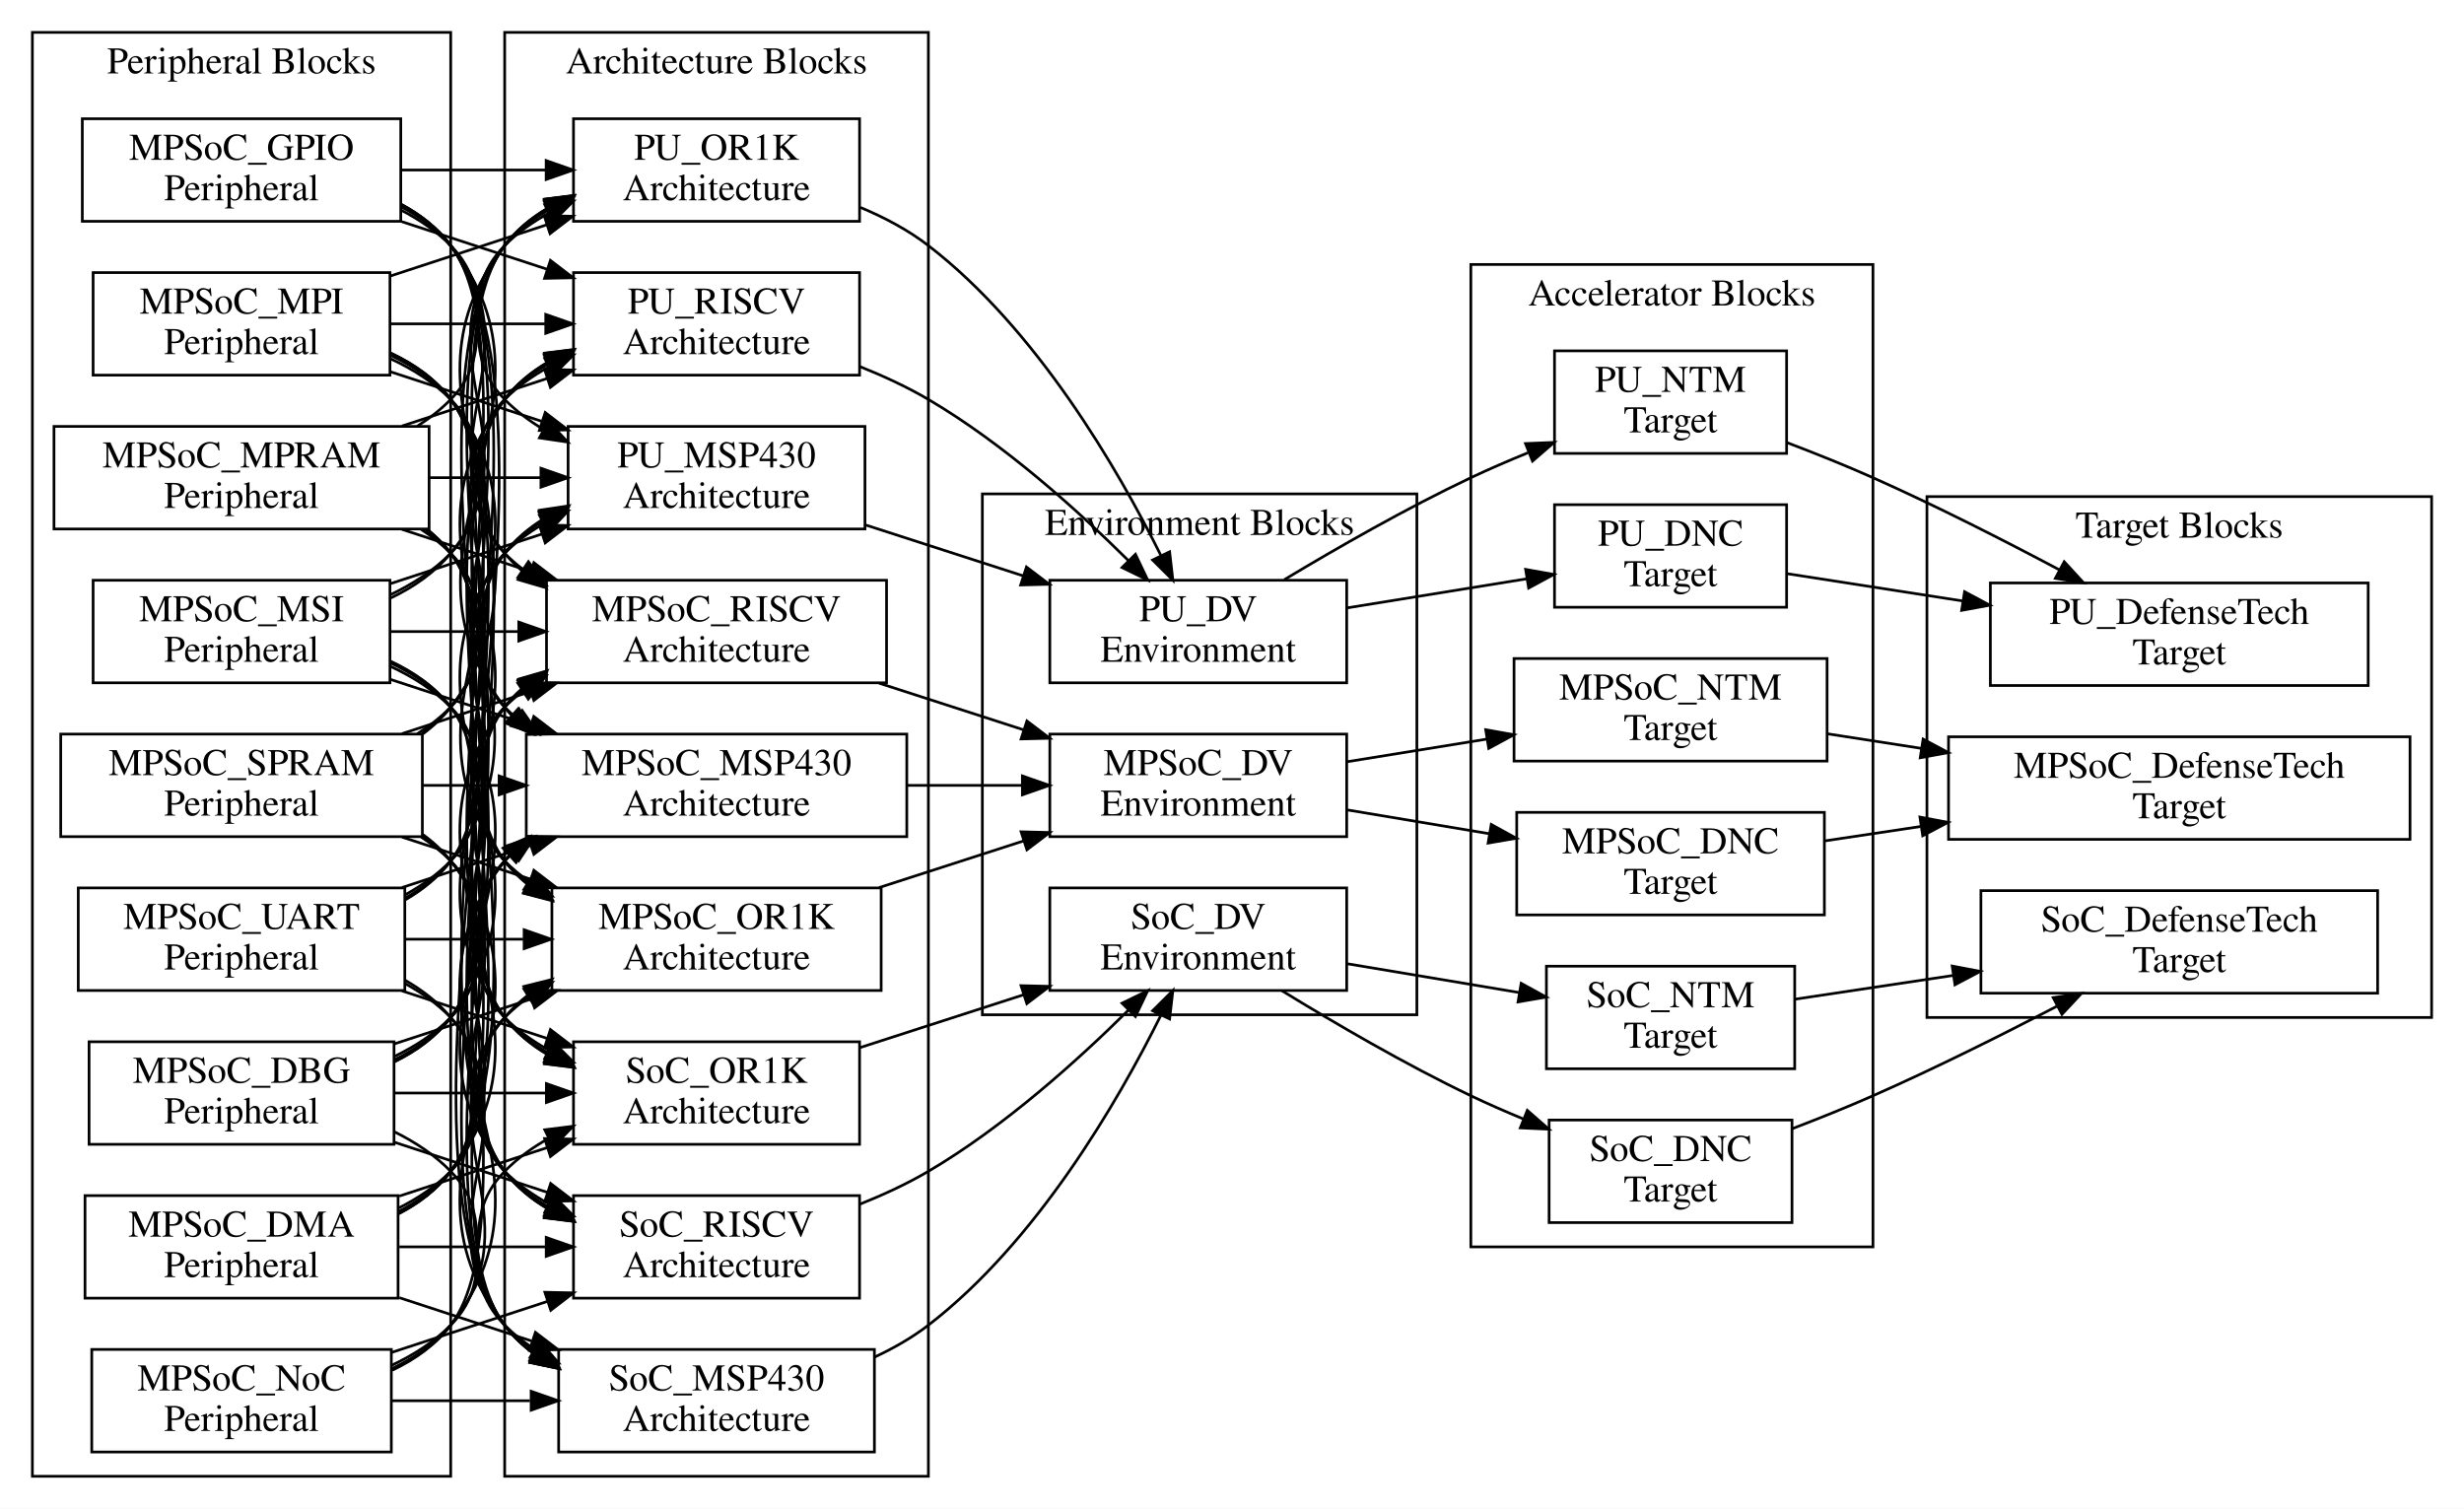
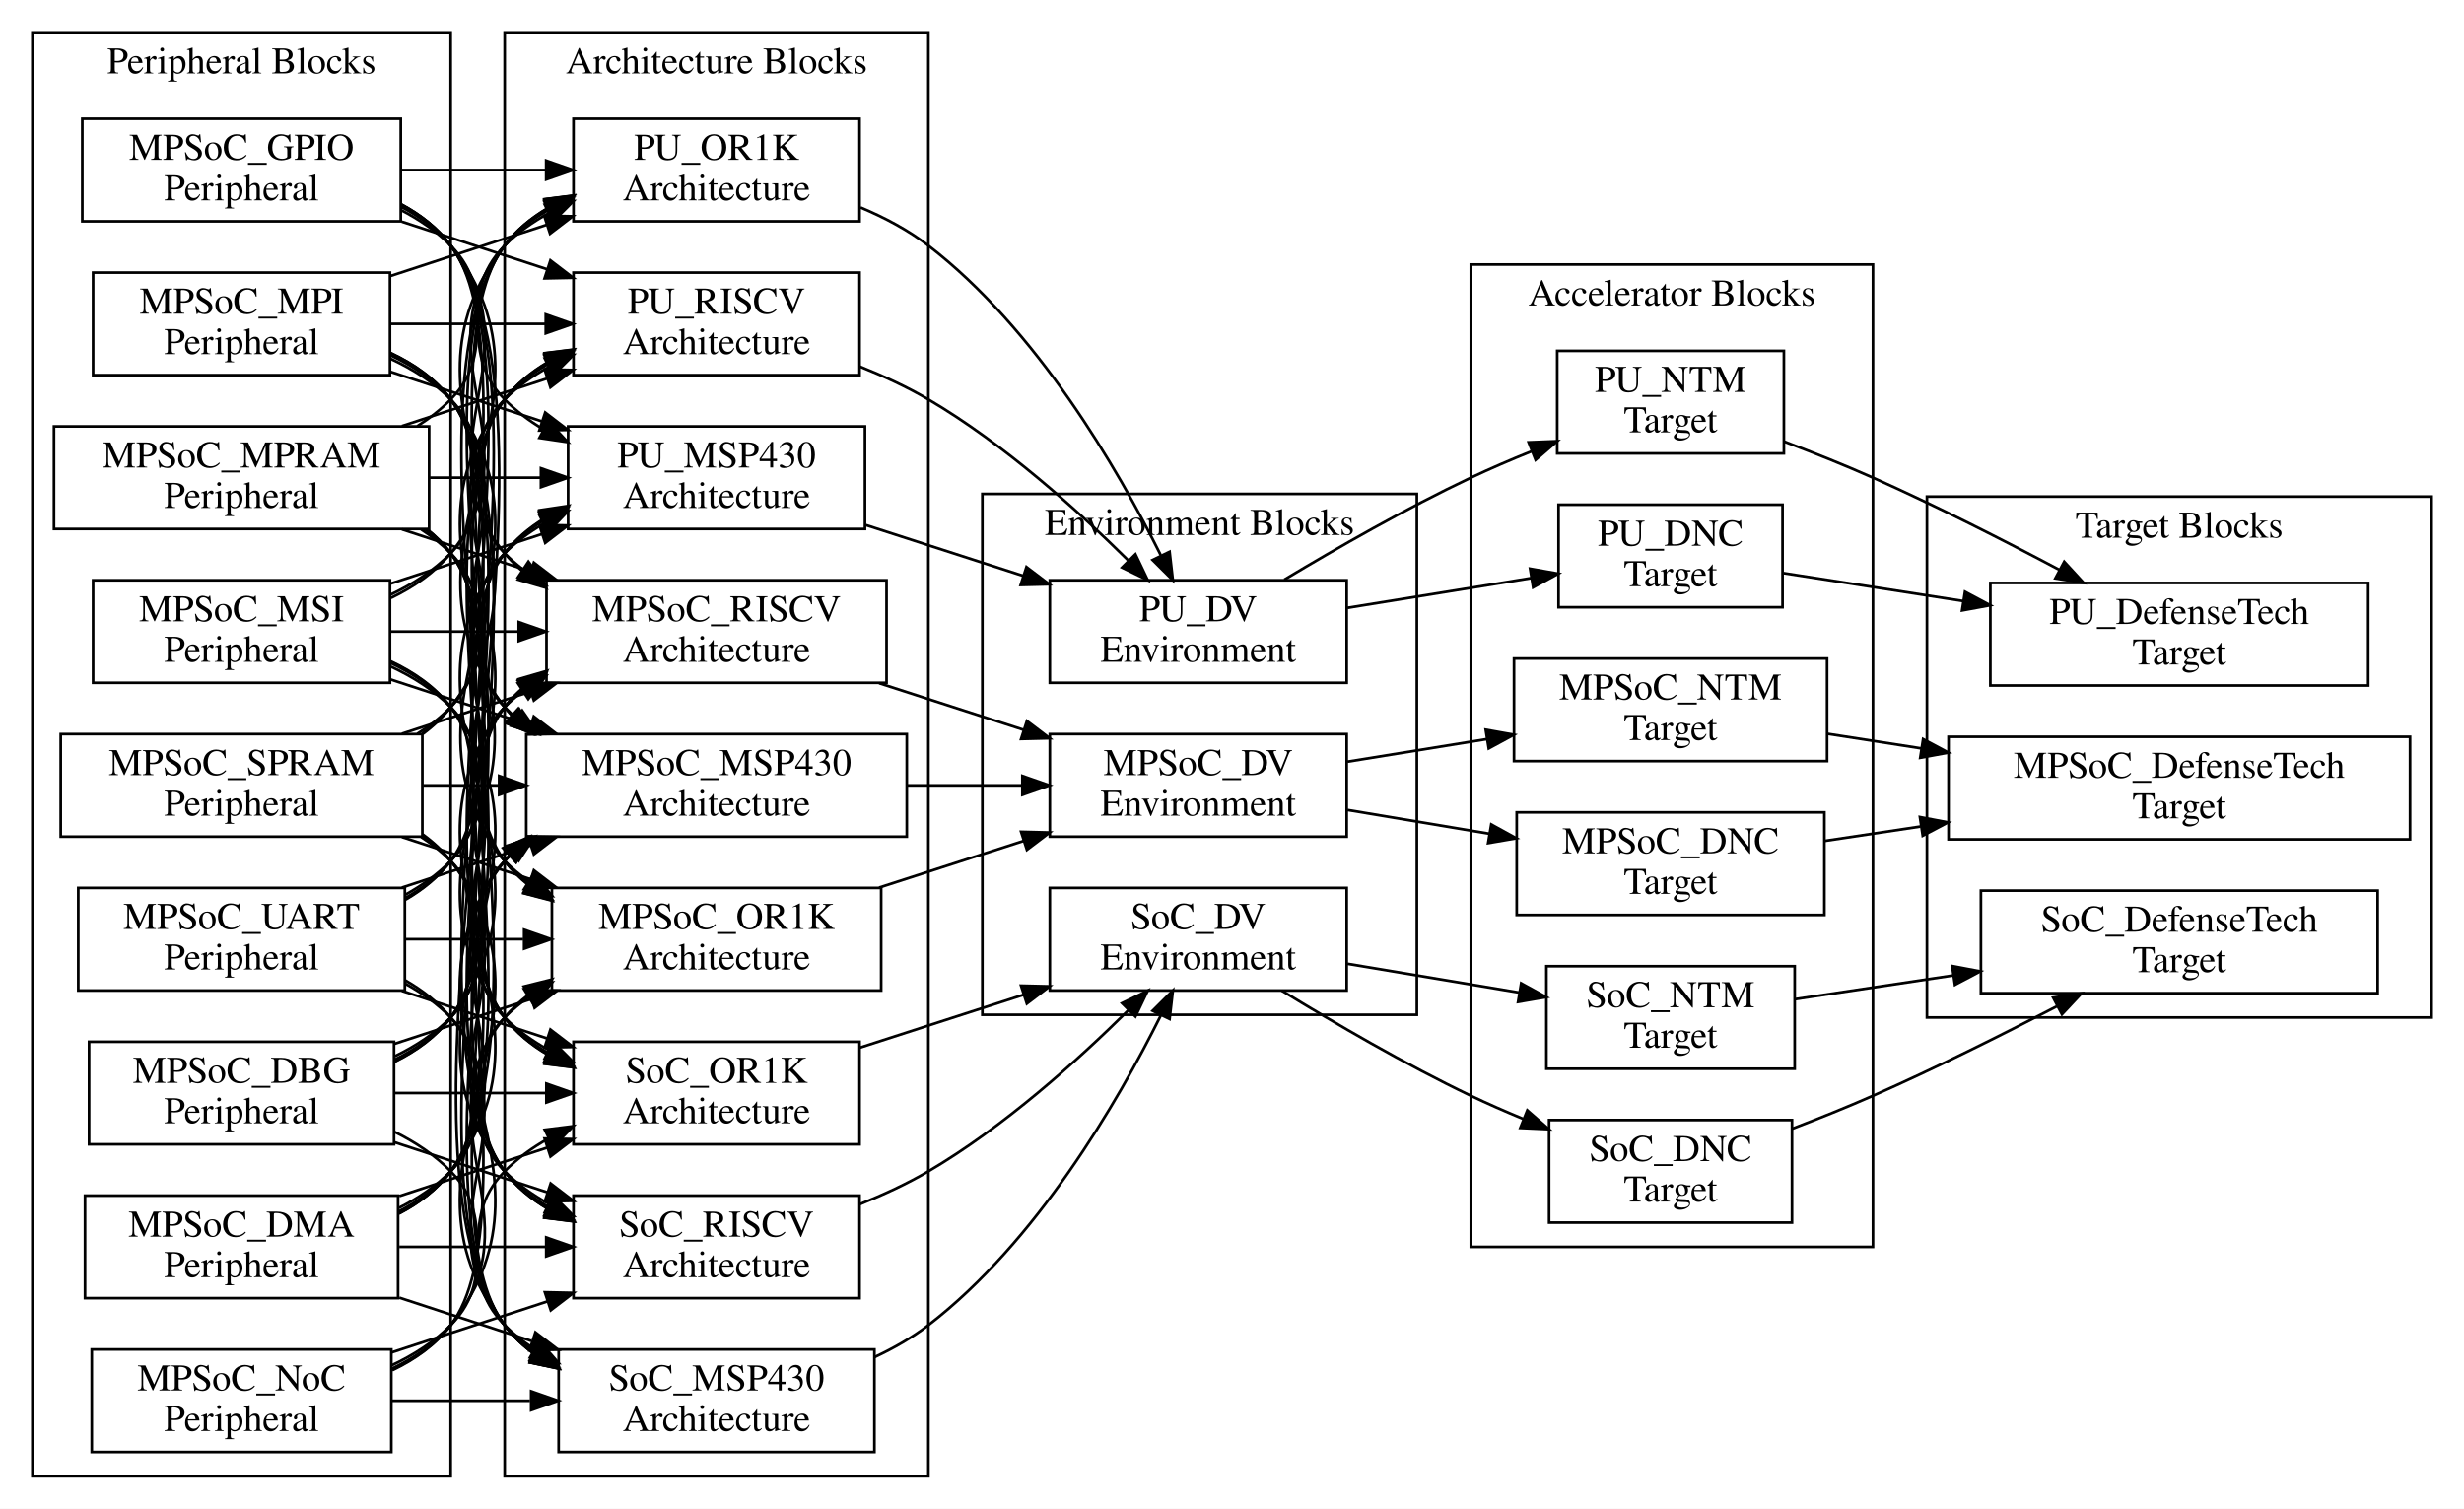
<svg xmlns="http://www.w3.org/2000/svg" width="913pt" height="559pt" viewBox="0.00 0.00 913.00 559.00">
  <g id="graph0" class="graph" transform="scale(1 1) rotate(0) translate(4 555)">
    <polygon fill="white" stroke="transparent" points="-4,4 -4,-555 909,-555 909,4 -4,4" />
    <g id="clust1" class="cluster">
      <polygon fill="none" stroke="black" points="8,-8 8,-543 163,-543 163,-8 8,-8" />
      <text text-anchor="middle" x="85.5" y="-527.8" font-family="Times,serif" font-size="14.00">Peripheral Blocks</text>
    </g>
    <g id="clust2" class="cluster">
      <polygon fill="none" stroke="black" points="183,-8 183,-543 340,-543 340,-8 183,-8" />
      <text text-anchor="middle" x="261.5" y="-527.8" font-family="Times,serif" font-size="14.00">Architecture Blocks</text>
    </g>
    <g id="clust3" class="cluster">
      <polygon fill="none" stroke="black" points="360,-179 360,-372 521,-372 521,-179 360,-179" />
      <text text-anchor="middle" x="440.5" y="-356.8" font-family="Times,serif" font-size="14.00">Environment Blocks</text>
    </g>
    <g id="clust4" class="cluster">
      <polygon fill="none" stroke="black" points="541,-93 541,-457 690,-457 690,-93 541,-93" />
      <text text-anchor="middle" x="615.5" y="-441.8" font-family="Times,serif" font-size="14.00">Accelerator Blocks</text>
    </g>
    <g id="clust5" class="cluster">
      <polygon fill="none" stroke="black" points="710,-178 710,-371 897,-371 897,-178 710,-178" />
      <text text-anchor="middle" x="803.5" y="-355.8" font-family="Times,serif" font-size="14.00">Target Blocks</text>
    </g>
    <g id="node1" class="node">
      <polygon fill="none" stroke="black" points="29,-131 29,-169 142,-169 142,-131 29,-131" />
      <text text-anchor="middle" x="85.5" y="-153.8" font-family="Times,serif" font-size="14.00">MPSoC_DBG </text>
      <text text-anchor="middle" x="85.5" y="-138.8" font-family="Times,serif" font-size="14.00">Peripheral</text>
    </g>
    <g id="node10" class="node">
      <polygon fill="none" stroke="black" points="191,-245 191,-283 332,-283 332,-245 191,-245" />
      <text text-anchor="middle" x="261.5" y="-267.8" font-family="Times,serif" font-size="14.00">MPSoC_MSP430 </text>
      <text text-anchor="middle" x="261.5" y="-252.8" font-family="Times,serif" font-size="14.00">Architecture</text>
    </g>
    <g id="edge1" class="edge">
      <path fill="none" stroke="black" d="M142.3,-163.64C149.94,-167.35 157.16,-172.04 163,-178 182.1,-197.46 163.86,-216.58 183,-236 183.93,-236.95 184.9,-237.86 185.9,-238.74" />
      <polygon fill="black" stroke="black" points="183.99,-241.69 194.07,-244.93 188.21,-236.11 183.99,-241.69" />
    </g>
    <g id="node11" class="node">
      <polygon fill="none" stroke="black" points="200.5,-188 200.5,-226 322.5,-226 322.5,-188 200.5,-188" />
      <text text-anchor="middle" x="261.5" y="-210.8" font-family="Times,serif" font-size="14.00">MPSoC_OR1K </text>
      <text text-anchor="middle" x="261.5" y="-195.8" font-family="Times,serif" font-size="14.00">Architecture</text>
    </g>
    <g id="edge27" class="edge">
      <path fill="none" stroke="black" d="M142.03,-168.19C158.16,-173.48 175.96,-179.31 192.75,-184.81" />
      <polygon fill="black" stroke="black" points="191.91,-188.21 202.5,-188 194.08,-181.56 191.91,-188.21" />
    </g>
    <g id="node12" class="node">
      <polygon fill="none" stroke="black" points="198.5,-302 198.5,-340 324.5,-340 324.5,-302 198.5,-302" />
      <text text-anchor="middle" x="261.5" y="-324.8" font-family="Times,serif" font-size="14.00">MPSoC_RISCV </text>
      <text text-anchor="middle" x="261.5" y="-309.8" font-family="Times,serif" font-size="14.00">Architecture</text>
    </g>
    <g id="edge53" class="edge">
      <path fill="none" stroke="black" d="M142.03,-162.28C149.99,-166.16 157.38,-171.27 163,-178 196.26,-217.81 149.65,-253.26 183,-293 184.98,-295.36 187.18,-297.53 189.55,-299.51" />
      <polygon fill="black" stroke="black" points="187.96,-302.67 198.15,-305.56 191.99,-296.95 187.96,-302.67" />
    </g>
    <g id="node13" class="node">
      <polygon fill="none" stroke="black" points="203,-17 203,-55 320,-55 320,-17 203,-17" />
      <text text-anchor="middle" x="261.5" y="-39.8" font-family="Times,serif" font-size="14.00">SoC_MSP430 </text>
      <text text-anchor="middle" x="261.5" y="-24.8" font-family="Times,serif" font-size="14.00">Architecture</text>
    </g>
    <g id="edge10" class="edge">
      <path fill="none" stroke="black" d="M142.29,-135.57C149.93,-131.77 157.15,-127 163,-121 181.75,-101.78 164.1,-83.07 183,-64 186.26,-60.71 189.93,-57.8 193.87,-55.24" />
      <polygon fill="black" stroke="black" points="195.86,-58.13 202.83,-50.15 192.4,-52.04 195.86,-58.13" />
    </g>
    <g id="node14" class="node">
      <polygon fill="none" stroke="black" points="208.5,-131 208.5,-169 314.5,-169 314.5,-131 208.5,-131" />
      <text text-anchor="middle" x="261.5" y="-153.8" font-family="Times,serif" font-size="14.00">SoC_OR1K </text>
      <text text-anchor="middle" x="261.5" y="-138.8" font-family="Times,serif" font-size="14.00">Architecture</text>
    </g>
    <g id="edge36" class="edge">
      <path fill="none" stroke="black" d="M142.03,-150C159.99,-150 180.02,-150 198.42,-150" />
      <polygon fill="black" stroke="black" points="198.45,-153.5 208.45,-150 198.45,-146.5 198.45,-153.5" />
    </g>
    <g id="node15" class="node">
      <polygon fill="none" stroke="black" points="208.5,-74 208.5,-112 314.5,-112 314.5,-74 208.5,-74" />
      <text text-anchor="middle" x="261.5" y="-96.8" font-family="Times,serif" font-size="14.00">SoC_RISCV </text>
      <text text-anchor="middle" x="261.5" y="-81.8" font-family="Times,serif" font-size="14.00">Architecture</text>
    </g>
    <g id="edge62" class="edge">
      <path fill="none" stroke="black" d="M142.03,-131.81C160.16,-125.87 180.39,-119.24 198.93,-113.17" />
      <polygon fill="black" stroke="black" points="200.04,-116.49 208.45,-110.05 197.86,-109.84 200.04,-116.49" />
    </g>
    <g id="node16" class="node">
      <polygon fill="none" stroke="black" points="206.5,-359 206.5,-397 316.5,-397 316.5,-359 206.5,-359" />
      <text text-anchor="middle" x="261.5" y="-381.8" font-family="Times,serif" font-size="14.00">PU_MSP430 </text>
      <text text-anchor="middle" x="261.5" y="-366.8" font-family="Times,serif" font-size="14.00">Architecture</text>
    </g>
    <g id="edge19" class="edge">
      <path fill="none" stroke="black" d="M142.36,-162.01C150.28,-165.92 157.57,-171.12 163,-178 210.66,-238.43 135.21,-289.67 183,-350 186.96,-355 191.9,-359.11 197.35,-362.49" />
      <polygon fill="black" stroke="black" points="195.8,-365.63 206.27,-367.21 199.07,-359.44 195.8,-365.63" />
    </g>
    <g id="node17" class="node">
      <polygon fill="none" stroke="black" points="208.5,-473 208.5,-511 314.5,-511 314.5,-473 208.5,-473" />
      <text text-anchor="middle" x="261.5" y="-495.8" font-family="Times,serif" font-size="14.00">PU_OR1K </text>
      <text text-anchor="middle" x="261.5" y="-480.8" font-family="Times,serif" font-size="14.00">Architecture</text>
    </g>
    <g id="edge45" class="edge">
      <path fill="none" stroke="black" d="M142.25,-161.61C150.29,-165.57 157.64,-170.88 163,-178 201.3,-228.92 144.6,-413.16 183,-464 187.29,-469.68 192.83,-474.2 198.99,-477.81" />
      <polygon fill="black" stroke="black" points="197.85,-481.16 208.36,-482.47 200.96,-474.89 197.85,-481.16" />
    </g>
    <g id="node18" class="node">
      <polygon fill="none" stroke="black" points="208.5,-416 208.5,-454 314.5,-454 314.5,-416 208.5,-416" />
      <text text-anchor="middle" x="261.5" y="-438.8" font-family="Times,serif" font-size="14.00">PU_RISCV </text>
      <text text-anchor="middle" x="261.5" y="-423.8" font-family="Times,serif" font-size="14.00">Architecture</text>
    </g>
    <g id="edge71" class="edge">
      <path fill="none" stroke="black" d="M142.14,-161.69C150.2,-165.64 157.58,-170.93 163,-178 194.06,-218.56 151.86,-366.51 183,-407 187.34,-412.64 192.91,-417.14 199.08,-420.74" />
      <polygon fill="black" stroke="black" points="197.95,-424.09 208.47,-425.39 201.06,-417.82 197.95,-424.09" />
    </g>
    <g id="node2" class="node">
      <polygon fill="none" stroke="black" points="27.5,-74 27.5,-112 143.5,-112 143.5,-74 27.5,-74" />
      <text text-anchor="middle" x="85.5" y="-96.8" font-family="Times,serif" font-size="14.00">MPSoC_DMA </text>
      <text text-anchor="middle" x="85.5" y="-81.8" font-family="Times,serif" font-size="14.00">Peripheral</text>
    </g>
    <g id="edge2" class="edge">
      <path fill="none" stroke="black" d="M143.56,-106.04C150.94,-109.83 157.74,-114.71 163,-121 196.26,-160.81 149.65,-196.26 183,-236 183.6,-236.72 184.23,-237.42 184.87,-238.1" />
      <polygon fill="black" stroke="black" points="182.58,-240.75 192.39,-244.75 187.22,-235.51 182.58,-240.75" />
    </g>
    <g id="edge28" class="edge">
      <path fill="none" stroke="black" d="M143.82,-107.44C150.89,-111.01 157.54,-115.46 163,-121 181.86,-140.11 164.21,-158.82 183,-178 185.67,-180.73 188.62,-183.2 191.76,-185.44" />
      <polygon fill="black" stroke="black" points="190.14,-188.55 200.48,-190.85 193.83,-182.6 190.14,-188.55" />
    </g>
    <g id="edge54" class="edge">
      <path fill="none" stroke="black" d="M143.5,-105.58C150.98,-109.43 157.83,-114.45 163,-121 210.66,-181.43 135.21,-232.67 183,-293 185.09,-295.64 187.44,-298.02 190,-300.19" />
      <polygon fill="black" stroke="black" points="188.05,-303.09 198.23,-306.02 192.1,-297.38 188.05,-303.09" />
    </g>
    <g id="edge11" class="edge">
      <path fill="none" stroke="black" d="M143.96,-74.18C159.61,-69.05 176.72,-63.45 192.88,-58.15" />
      <polygon fill="black" stroke="black" points="194.39,-61.34 202.81,-54.9 192.21,-54.69 194.39,-61.34" />
    </g>
    <g id="edge37" class="edge">
      <path fill="none" stroke="black" d="M143.96,-111.82C161.5,-117.57 180.85,-123.91 198.67,-129.75" />
      <polygon fill="black" stroke="black" points="197.8,-133.14 208.39,-132.93 199.97,-126.49 197.8,-133.14" />
    </g>
    <g id="edge63" class="edge">
      <path fill="none" stroke="black" d="M143.96,-93C161.33,-93 180.5,-93 198.17,-93" />
      <polygon fill="black" stroke="black" points="198.39,-96.5 208.39,-93 198.39,-89.5 198.39,-96.5" />
    </g>
    <g id="edge20" class="edge">
      <path fill="none" stroke="black" d="M143.67,-105.45C151.13,-109.32 157.93,-114.38 163,-121 194.06,-161.56 151.86,-309.51 183,-350 186.95,-355.13 191.93,-359.33 197.44,-362.76" />
      <polygon fill="black" stroke="black" points="196.01,-365.96 206.49,-367.53 199.28,-359.77 196.01,-365.96" />
    </g>
    <g id="edge46" class="edge">
      <path fill="none" stroke="black" d="M143.84,-105.33C151.28,-109.2 158.02,-114.3 163,-121 208.54,-182.28 137.33,-402.81 183,-464 187.25,-469.7 192.78,-474.24 198.92,-477.86" />
      <polygon fill="black" stroke="black" points="197.77,-481.2 208.28,-482.53 200.9,-474.94 197.77,-481.2" />
    </g>
    <g id="edge72" class="edge">
      <path fill="none" stroke="black" d="M143.77,-105.38C151.22,-109.25 157.98,-114.33 163,-121 201.3,-171.92 144.6,-356.16 183,-407 187.29,-412.68 192.83,-417.2 198.99,-420.81" />
      <polygon fill="black" stroke="black" points="197.85,-424.16 208.36,-425.47 200.96,-417.89 197.85,-424.16" />
    </g>
    <g id="node3" class="node">
      <polygon fill="none" stroke="black" points="26.5,-473 26.5,-511 144.5,-511 144.5,-473 26.5,-473" />
      <text text-anchor="middle" x="85.5" y="-495.8" font-family="Times,serif" font-size="14.00">MPSoC_GPIO </text>
      <text text-anchor="middle" x="85.5" y="-480.8" font-family="Times,serif" font-size="14.00">Peripheral</text>
    </g>
    <g id="edge3" class="edge">
      <path fill="none" stroke="black" d="M144.63,-478.82C151.67,-475.05 158.09,-470.22 163,-464 210.41,-403.94 135.81,-353.23 183,-293 183.82,-291.95 184.69,-290.94 185.59,-289.96" />
      <polygon fill="black" stroke="black" points="188.06,-292.45 193.19,-283.18 183.4,-287.23 188.06,-292.45" />
    </g>
    <g id="edge29" class="edge">
      <path fill="none" stroke="black" d="M144.8,-478.95C151.81,-475.16 158.18,-470.29 163,-464 193.93,-423.62 152.21,-276.49 183,-236 185.59,-232.59 188.63,-229.58 191.98,-226.93" />
      <polygon fill="black" stroke="black" points="193.93,-229.83 200.28,-221.35 190.03,-224.02 193.93,-229.83" />
    </g>
    <g id="edge55" class="edge">
      <path fill="none" stroke="black" d="M144.69,-478.35C151.63,-474.66 158.01,-469.97 163,-464 196.01,-424.55 150.13,-389.57 183,-350 184.98,-347.62 187.18,-345.43 189.54,-343.42" />
      <polygon fill="black" stroke="black" points="192.04,-345.93 198.13,-337.27 187.96,-340.24 192.04,-345.93" />
    </g>
    <g id="edge12" class="edge">
      <path fill="none" stroke="black" d="M144.64,-479.31C151.77,-475.48 158.22,-470.49 163,-464 215.79,-392.35 130.06,-135.54 183,-64 186.11,-59.8 189.91,-56.22 194.15,-53.18" />
      <polygon fill="black" stroke="black" points="196.01,-56.14 202.75,-47.97 192.39,-50.16 196.01,-56.14" />
    </g>
    <g id="edge38" class="edge">
      <path fill="none" stroke="black" d="M144.53,-479.23C151.67,-475.4 158.15,-470.44 163,-464 201.3,-413.08 144.6,-228.84 183,-178 187.29,-172.32 192.83,-167.8 198.99,-164.19" />
      <polygon fill="black" stroke="black" points="200.96,-167.11 208.36,-159.53 197.85,-160.84 200.96,-167.11" />
    </g>
    <g id="edge64" class="edge">
      <path fill="none" stroke="black" d="M144.59,-479.28C151.73,-475.45 158.19,-470.47 163,-464 208.54,-402.72 137.33,-182.19 183,-121 187.25,-115.3 192.78,-110.76 198.92,-107.14" />
      <polygon fill="black" stroke="black" points="200.9,-110.06 208.28,-102.47 197.77,-103.8 200.9,-110.06" />
    </g>
    <g id="edge21" class="edge">
      <path fill="none" stroke="black" d="M144.59,-477.17C151.37,-473.66 157.74,-469.34 163,-464 181.86,-444.89 164.21,-426.18 183,-407 187.19,-402.73 192.06,-399.08 197.29,-395.96" />
      <polygon fill="black" stroke="black" points="199.13,-398.94 206.36,-391.2 195.88,-392.75 199.13,-398.94" />
    </g>
    <g id="edge47" class="edge">
      <path fill="none" stroke="black" d="M144.92,-492C162.09,-492 180.93,-492 198.32,-492" />
      <polygon fill="black" stroke="black" points="198.37,-495.5 208.37,-492 198.37,-488.5 198.37,-495.5" />
    </g>
    <g id="edge73" class="edge">
      <path fill="none" stroke="black" d="M144.92,-472.86C162.25,-467.19 181.28,-460.95 198.81,-455.21" />
      <polygon fill="black" stroke="black" points="199.95,-458.52 208.37,-452.08 197.78,-451.86 199.95,-458.52" />
    </g>
    <g id="node4" class="node">
      <polygon fill="none" stroke="black" points="30.5,-416 30.5,-454 140.5,-454 140.5,-416 30.5,-416" />
      <text text-anchor="middle" x="85.5" y="-438.8" font-family="Times,serif" font-size="14.00">MPSoC_MPI </text>
      <text text-anchor="middle" x="85.5" y="-423.8" font-family="Times,serif" font-size="14.00">Peripheral</text>
    </g>
    <g id="edge4" class="edge">
      <path fill="none" stroke="black" d="M140.86,-423.27C149.26,-419.33 157.1,-414.05 163,-407 196.01,-367.55 150.13,-332.57 183,-293 183.98,-291.83 185,-290.7 186.08,-289.62" />
      <polygon fill="black" stroke="black" points="188.39,-292.25 193.78,-283.13 183.88,-286.89 188.39,-292.25" />
    </g>
    <g id="edge30" class="edge">
      <path fill="none" stroke="black" d="M140.81,-423.73C149.33,-419.74 157.22,-414.33 163,-407 210.41,-346.94 135.81,-296.23 183,-236 185.64,-232.63 188.72,-229.65 192.09,-227.02" />
      <polygon fill="black" stroke="black" points="194.05,-229.92 200.45,-221.48 190.18,-224.09 194.05,-229.92" />
    </g>
    <g id="edge56" class="edge">
      <path fill="none" stroke="black" d="M140.71,-422.07C148.93,-418.26 156.74,-413.34 163,-407 181.86,-387.89 164.21,-369.18 183,-350 185.07,-347.88 187.32,-345.92 189.69,-344.1" />
      <polygon fill="black" stroke="black" points="191.8,-346.89 198.18,-338.43 187.92,-341.07 191.8,-346.89" />
    </g>
    <g id="edge13" class="edge">
      <path fill="none" stroke="black" d="M140.78,-424.19C149.41,-420.15 157.35,-414.61 163,-407 208.54,-345.72 137.33,-125.19 183,-64 186.13,-59.81 189.94,-56.24 194.19,-53.21" />
      <polygon fill="black" stroke="black" points="196.05,-56.17 202.8,-48.01 192.43,-50.18 196.05,-56.17" />
    </g>
    <g id="edge39" class="edge">
      <path fill="none" stroke="black" d="M140.6,-424.05C149.25,-420.03 157.24,-414.52 163,-407 194.06,-366.44 151.86,-218.49 183,-178 187.34,-172.36 192.91,-167.86 199.08,-164.26" />
      <polygon fill="black" stroke="black" points="201.06,-167.18 208.47,-159.61 197.95,-160.91 201.06,-167.18" />
    </g>
    <g id="edge65" class="edge">
      <path fill="none" stroke="black" d="M140.71,-424.13C149.35,-420.1 157.3,-414.57 163,-407 201.3,-356.08 144.6,-171.84 183,-121 187.29,-115.32 192.83,-110.8 198.99,-107.19" />
      <polygon fill="black" stroke="black" points="200.96,-110.11 208.36,-102.53 197.85,-103.84 200.96,-110.11" />
    </g>
    <g id="edge22" class="edge">
      <path fill="none" stroke="black" d="M140.6,-417.28C158.44,-411.43 178.45,-404.88 196.93,-398.83" />
      <polygon fill="black" stroke="black" points="198.02,-402.15 206.43,-395.71 195.84,-395.5 198.02,-402.15" />
    </g>
    <g id="edge48" class="edge">
      <path fill="none" stroke="black" d="M140.6,-452.72C158.95,-458.73 179.59,-465.5 198.51,-471.69" />
      <polygon fill="black" stroke="black" points="197.63,-475.09 208.22,-474.87 199.81,-468.43 197.63,-475.09" />
    </g>
    <g id="edge74" class="edge">
      <path fill="none" stroke="black" d="M140.6,-435C158.78,-435 179.21,-435 197.99,-435" />
      <polygon fill="black" stroke="black" points="198.22,-438.5 208.22,-435 198.22,-431.5 198.22,-438.5" />
    </g>
    <g id="node5" class="node">
      <polygon fill="none" stroke="black" points="16,-359 16,-397 155,-397 155,-359 16,-359" />
      <text text-anchor="middle" x="85.5" y="-381.8" font-family="Times,serif" font-size="14.00">MPSoC_MPRAM </text>
      <text text-anchor="middle" x="85.5" y="-366.8" font-family="Times,serif" font-size="14.00">Peripheral</text>
    </g>
    <g id="edge5" class="edge">
      <path fill="none" stroke="black" d="M152.05,-358.84C156.02,-356.25 159.72,-353.32 163,-350 181.86,-330.89 164.21,-312.18 183,-293 184.39,-291.58 185.87,-290.22 187.4,-288.93" />
      <polygon fill="black" stroke="black" points="189.51,-291.72 195.56,-283.02 185.4,-286.06 189.51,-291.72" />
    </g>
    <g id="edge31" class="edge">
      <path fill="none" stroke="black" d="M153.39,-358.92C156.93,-356.32 160.19,-353.36 163,-350 196.01,-310.55 150.13,-275.57 183,-236 185.61,-232.86 188.6,-230.06 191.84,-227.56" />
      <polygon fill="black" stroke="black" points="193.95,-230.36 200.39,-221.95 190.11,-224.51 193.95,-230.36" />
    </g>
    <g id="edge57" class="edge">
      <path fill="none" stroke="black" d="M144.92,-358.86C160.21,-353.85 176.83,-348.41 192.56,-343.25" />
      <polygon fill="black" stroke="black" points="193.82,-346.53 202.23,-340.09 191.64,-339.88 193.82,-346.53" />
    </g>
    <g id="edge14" class="edge">
      <path fill="none" stroke="black" d="M154.13,-358.99C157.45,-356.37 160.45,-353.39 163,-350 201.3,-299.08 144.6,-114.84 183,-64 186.15,-59.83 189.99,-56.27 194.24,-53.25" />
      <polygon fill="black" stroke="black" points="196.11,-56.21 202.87,-48.06 192.5,-50.21 196.11,-56.21" />
    </g>
    <g id="edge40" class="edge">
      <path fill="none" stroke="black" d="M153.95,-358.85C157.31,-356.27 160.37,-353.33 163,-350 210.66,-289.57 135.21,-238.33 183,-178 187.36,-172.5 192.89,-168.08 198.99,-164.53" />
      <polygon fill="black" stroke="black" points="200.86,-167.51 208.25,-159.92 197.74,-161.24 200.86,-167.51" />
    </g>
    <g id="edge66" class="edge">
      <path fill="none" stroke="black" d="M154.06,-358.94C157.39,-356.33 160.42,-353.37 163,-350 194.06,-309.44 151.86,-161.49 183,-121 187.34,-115.36 192.91,-110.86 199.08,-107.26" />
      <polygon fill="black" stroke="black" points="201.06,-110.18 208.47,-102.61 197.95,-103.91 201.06,-110.18" />
    </g>
    <g id="edge23" class="edge">
      <path fill="none" stroke="black" d="M155.27,-378C168.82,-378 182.99,-378 196.38,-378" />
      <polygon fill="black" stroke="black" points="196.44,-381.5 206.44,-378 196.44,-374.5 196.44,-381.5" />
    </g>
    <g id="edge49" class="edge">
      <path fill="none" stroke="black" d="M150.61,-397.1C155.12,-399.96 159.33,-403.24 163,-407 181.75,-426.22 164.1,-444.93 183,-464 187.74,-468.78 193.35,-472.75 199.35,-476.04" />
      <polygon fill="black" stroke="black" points="197.85,-479.2 208.38,-480.4 200.9,-472.9 197.85,-479.2" />
    </g>
    <g id="edge75" class="edge">
      <path fill="none" stroke="black" d="M144.92,-397.14C162.25,-402.81 181.28,-409.05 198.81,-414.79" />
      <polygon fill="black" stroke="black" points="197.78,-418.14 208.37,-417.92 199.95,-411.48 197.78,-418.14" />
    </g>
    <g id="node6" class="node">
      <polygon fill="none" stroke="black" points="30.5,-302 30.5,-340 140.5,-340 140.5,-302 30.5,-302" />
      <text text-anchor="middle" x="85.5" y="-324.8" font-family="Times,serif" font-size="14.00">MPSoC_MSI </text>
      <text text-anchor="middle" x="85.5" y="-309.8" font-family="Times,serif" font-size="14.00">Peripheral</text>
    </g>
    <g id="edge6" class="edge">
      <path fill="none" stroke="black" d="M140.6,-303.28C156.95,-297.92 175.11,-291.97 192.25,-286.36" />
      <polygon fill="black" stroke="black" points="193.79,-289.54 202.21,-283.1 191.61,-282.88 193.79,-289.54" />
    </g>
    <g id="edge32" class="edge">
      <path fill="none" stroke="black" d="M140.71,-308.07C148.93,-304.26 156.74,-299.34 163,-293 181.86,-273.89 164.21,-255.18 183,-236 185.67,-233.27 188.62,-230.8 191.76,-228.56" />
      <polygon fill="black" stroke="black" points="193.83,-231.4 200.48,-223.15 190.14,-225.45 193.83,-231.4" />
    </g>
    <g id="edge58" class="edge">
      <path fill="none" stroke="black" d="M140.6,-321C155.58,-321 172.08,-321 187.92,-321" />
      <polygon fill="black" stroke="black" points="188.22,-324.5 198.22,-321 188.22,-317.5 188.22,-324.5" />
    </g>
    <g id="edge15" class="edge">
      <path fill="none" stroke="black" d="M140.6,-310.05C149.25,-306.03 157.24,-300.52 163,-293 194.06,-252.44 151.86,-104.49 183,-64 186.19,-59.85 190.05,-56.32 194.32,-53.31" />
      <polygon fill="black" stroke="black" points="196.19,-56.27 202.98,-48.14 192.6,-50.26 196.19,-56.27" />
    </g>
    <g id="edge41" class="edge">
      <path fill="none" stroke="black" d="M140.87,-309.28C149.27,-305.33 157.11,-300.05 163,-293 196.26,-253.19 149.65,-217.74 183,-178 187.45,-172.7 192.98,-168.4 199.03,-164.92" />
      <polygon fill="black" stroke="black" points="200.8,-167.95 208.2,-160.37 197.69,-161.68 200.8,-167.95" />
    </g>
    <g id="edge67" class="edge">
      <path fill="none" stroke="black" d="M140.81,-309.73C149.33,-305.74 157.22,-300.33 163,-293 210.66,-232.57 135.21,-181.33 183,-121 187.36,-115.5 192.89,-111.08 198.99,-107.53" />
      <polygon fill="black" stroke="black" points="200.86,-110.51 208.25,-102.92 197.74,-104.24 200.86,-110.51" />
    </g>
    <g id="edge24" class="edge">
      <path fill="none" stroke="black" d="M140.6,-338.72C158.44,-344.57 178.45,-351.12 196.93,-357.17" />
      <polygon fill="black" stroke="black" points="195.84,-360.5 206.43,-360.29 198.02,-353.85 195.84,-360.5" />
    </g>
    <g id="edge50" class="edge">
      <path fill="none" stroke="black" d="M140.88,-333.46C149.29,-337.51 157.12,-342.89 163,-350 195.79,-389.64 149.91,-424.62 183,-464 187.45,-469.3 192.99,-473.59 199.04,-477.08" />
      <polygon fill="black" stroke="black" points="197.7,-480.32 208.21,-481.62 200.81,-474.04 197.7,-480.32" />
    </g>
    <g id="edge76" class="edge">
      <path fill="none" stroke="black" d="M140.73,-334.67C148.95,-338.59 156.75,-343.59 163,-350 181.75,-369.22 164.1,-387.93 183,-407 187.74,-411.78 193.35,-415.75 199.35,-419.04" />
      <polygon fill="black" stroke="black" points="197.85,-422.2 208.38,-423.4 200.9,-415.9 197.85,-422.2" />
    </g>
    <g id="node7" class="node">
      <polygon fill="none" stroke="black" points="30,-17 30,-55 141,-55 141,-17 30,-17" />
      <text text-anchor="middle" x="85.5" y="-39.8" font-family="Times,serif" font-size="14.00">MPSoC_NoC </text>
      <text text-anchor="middle" x="85.5" y="-24.8" font-family="Times,serif" font-size="14.00">Peripheral</text>
    </g>
    <g id="edge7" class="edge">
      <path fill="none" stroke="black" d="M141.2,-47.45C149.57,-51.42 157.31,-56.78 163,-64 210.66,-124.43 135.21,-175.67 183,-236 183.58,-236.74 184.19,-237.45 184.81,-238.15" />
      <polygon fill="black" stroke="black" points="182.45,-240.73 192.17,-244.93 187.19,-235.58 182.45,-240.73" />
    </g>
    <g id="edge33" class="edge">
      <path fill="none" stroke="black" d="M141.24,-47.91C149.51,-51.84 157.19,-57.06 163,-64 196.01,-103.45 150.13,-138.43 183,-178 185.61,-181.14 188.6,-183.94 191.84,-186.44" />
      <polygon fill="black" stroke="black" points="190.11,-189.49 200.39,-192.05 193.95,-183.64 190.11,-189.49" />
    </g>
    <g id="edge59" class="edge">
      <path fill="none" stroke="black" d="M141.38,-47.31C149.73,-51.3 157.41,-56.7 163,-64 194.06,-104.56 151.86,-252.51 183,-293 185.09,-295.72 187.48,-298.18 190.07,-300.4" />
      <polygon fill="black" stroke="black" points="188.27,-303.41 198.44,-306.36 192.33,-297.71 188.27,-303.41" />
    </g>
    <g id="edge16" class="edge">
      <path fill="none" stroke="black" d="M141.08,-36C157.34,-36 175.36,-36 192.37,-36" />
      <polygon fill="black" stroke="black" points="192.81,-39.5 202.81,-36 192.81,-32.5 192.81,-39.5" />
    </g>
    <g id="edge42" class="edge">
      <path fill="none" stroke="black" d="M141.1,-49.11C149.18,-52.9 156.84,-57.76 163,-64 181.86,-83.11 164.21,-101.82 183,-121 187.73,-125.83 193.33,-129.86 199.34,-133.22" />
      <polygon fill="black" stroke="black" points="197.85,-136.39 208.36,-137.7 200.95,-130.12 197.85,-136.39" />
    </g>
    <g id="edge68" class="edge">
      <path fill="none" stroke="black" d="M141.08,-53.88C159.41,-59.88 179.98,-66.62 198.82,-72.79" />
      <polygon fill="black" stroke="black" points="197.9,-76.18 208.49,-75.96 200.08,-69.52 197.9,-76.18" />
    </g>
    <g id="node8" class="node">
      <polygon fill="none" stroke="black" points="18.5,-245 18.5,-283 152.5,-283 152.5,-245 18.5,-245" />
      <text text-anchor="middle" x="85.5" y="-267.8" font-family="Times,serif" font-size="14.00">MPSoC_SPRAM </text>
      <text text-anchor="middle" x="85.5" y="-252.8" font-family="Times,serif" font-size="14.00">Peripheral</text>
    </g>
    <g id="edge8" class="edge">
      <path fill="none" stroke="black" d="M152.78,-264C161.95,-264 171.44,-264 180.82,-264" />
      <polygon fill="black" stroke="black" points="180.94,-267.5 190.94,-264 180.94,-260.5 180.94,-267.5" />
    </g>
    <g id="edge34" class="edge">
      <path fill="none" stroke="black" d="M144.92,-244.86C160.21,-239.85 176.83,-234.41 192.56,-229.25" />
      <polygon fill="black" stroke="black" points="193.82,-232.53 202.23,-226.09 191.64,-225.88 193.82,-232.53" />
    </g>
    <g id="edge60" class="edge">
      <path fill="none" stroke="black" d="M144.92,-283.14C160.21,-288.15 176.83,-293.59 192.56,-298.75" />
      <polygon fill="black" stroke="black" points="191.64,-302.12 202.23,-301.91 193.82,-295.47 191.64,-302.12" />
    </g>
    <g id="edge17" class="edge">
      <path fill="none" stroke="black" d="M152.59,-245.87C156.49,-243.04 160.02,-239.78 163,-236 210.66,-175.57 135.21,-124.33 183,-64 186.11,-60.07 189.82,-56.69 193.91,-53.79" />
      <polygon fill="black" stroke="black" points="196,-56.62 202.76,-48.47 192.39,-50.62 196,-56.62" />
    </g>
    <g id="edge43" class="edge">
      <path fill="none" stroke="black" d="M152.07,-244.86C156.03,-242.27 159.73,-239.33 163,-236 182.1,-216.54 163.86,-197.42 183,-178 187.72,-173.21 193.33,-169.23 199.33,-165.93" />
      <polygon fill="black" stroke="black" points="200.87,-169.07 208.35,-161.57 197.82,-162.77 200.87,-169.07" />
    </g>
    <g id="edge69" class="edge">
      <path fill="none" stroke="black" d="M152.7,-245.43C156.52,-242.7 160.01,-239.58 163,-236 196.26,-196.19 149.65,-160.74 183,-121 187.45,-115.7 192.98,-111.4 199.03,-107.92" />
      <polygon fill="black" stroke="black" points="200.8,-110.95 208.2,-103.37 197.69,-104.68 200.8,-110.95" />
    </g>
    <g id="edge25" class="edge">
      <path fill="none" stroke="black" d="M150.61,-283.1C155.12,-285.96 159.33,-289.24 163,-293 181.75,-312.22 164.1,-330.93 183,-350 187.19,-354.23 192.07,-357.83 197.3,-360.88" />
      <polygon fill="black" stroke="black" points="195.89,-364.09 206.38,-365.53 199.08,-357.86 195.89,-364.09" />
    </g>
    <g id="edge51" class="edge">
      <path fill="none" stroke="black" d="M152.61,-283.01C156.5,-285.88 160.03,-289.19 163,-293 210.06,-353.33 135.47,-404.04 183,-464 187.36,-469.5 192.89,-473.92 198.99,-477.47" />
      <polygon fill="black" stroke="black" points="197.74,-480.76 208.26,-482.08 200.86,-474.49 197.74,-480.76" />
    </g>
    <g id="edge77" class="edge">
      <path fill="none" stroke="black" d="M152.37,-283.21C156.31,-286.03 159.92,-289.28 163,-293 195.79,-332.64 149.91,-367.62 183,-407 187.45,-412.3 192.99,-416.59 199.04,-420.08" />
      <polygon fill="black" stroke="black" points="197.7,-423.32 208.21,-424.62 200.81,-417.04 197.7,-423.32" />
    </g>
    <g id="node9" class="node">
      <polygon fill="none" stroke="black" points="25,-188 25,-226 146,-226 146,-188 25,-188" />
      <text text-anchor="middle" x="85.5" y="-210.8" font-family="Times,serif" font-size="14.00">MPSoC_UART </text>
      <text text-anchor="middle" x="85.5" y="-195.8" font-family="Times,serif" font-size="14.00">Peripheral</text>
    </g>
    <g id="edge9" class="edge">
      <path fill="none" stroke="black" d="M144.92,-226.14C160.21,-231.15 176.83,-236.59 192.56,-241.75" />
      <polygon fill="black" stroke="black" points="191.64,-245.12 202.23,-244.91 193.82,-238.47 191.64,-245.12" />
    </g>
    <g id="edge35" class="edge">
      <path fill="none" stroke="black" d="M146.38,-207C160.38,-207 175.43,-207 189.85,-207" />
      <polygon fill="black" stroke="black" points="190.21,-210.5 200.21,-207 190.21,-203.5 190.21,-210.5" />
    </g>
    <g id="edge61" class="edge">
      <path fill="none" stroke="black" d="M146.13,-223.45C152.34,-226.88 158.14,-231.02 163,-236 181.75,-255.22 164.1,-273.93 183,-293 185.08,-295.1 187.32,-297.04 189.69,-298.83" />
      <polygon fill="black" stroke="black" points="187.91,-301.85 198.2,-304.4 191.75,-295.99 187.91,-301.85" />
    </g>
    <g id="edge18" class="edge">
      <path fill="none" stroke="black" d="M146.22,-191.73C152.57,-188.09 158.38,-183.58 163,-178 195.79,-138.36 149.91,-103.38 183,-64 186.17,-60.23 189.89,-56.96 193.95,-54.14" />
      <polygon fill="black" stroke="black" points="195.9,-57.05 202.71,-48.94 192.33,-51.04 195.9,-57.05" />
    </g>
    <g id="edge44" class="edge">
      <path fill="none" stroke="black" d="M144.92,-187.86C162.25,-182.19 181.28,-175.95 198.81,-170.21" />
      <polygon fill="black" stroke="black" points="199.95,-173.52 208.37,-167.08 197.78,-166.86 199.95,-173.52" />
    </g>
    <g id="edge70" class="edge">
      <path fill="none" stroke="black" d="M146.13,-190.55C152.34,-187.12 158.14,-182.98 163,-178 181.75,-158.78 164.1,-140.07 183,-121 187.74,-116.22 193.35,-112.25 199.35,-108.96" />
      <polygon fill="black" stroke="black" points="200.9,-112.1 208.38,-104.6 197.85,-105.8 200.9,-112.1" />
    </g>
    <g id="edge26" class="edge">
      <path fill="none" stroke="black" d="M146.22,-222.27C152.57,-225.91 158.38,-230.42 163,-236 195.79,-275.64 149.91,-310.62 183,-350 186.95,-354.7 191.75,-358.61 197.02,-361.87" />
      <polygon fill="black" stroke="black" points="195.76,-365.16 206.23,-366.75 199.03,-358.97 195.76,-365.16" />
    </g>
    <g id="edge52" class="edge">
      <path fill="none" stroke="black" d="M146.32,-221.68C152.74,-225.42 158.54,-230.11 163,-236 193.7,-276.55 151.99,-423.69 183,-464 187.34,-469.64 192.91,-474.14 199.08,-477.74" />
      <polygon fill="black" stroke="black" points="197.96,-481.09 208.47,-482.39 201.06,-474.81 197.96,-481.09" />
    </g>
    <g id="edge78" class="edge">
      <path fill="none" stroke="black" d="M146.16,-221.8C152.6,-225.52 158.46,-230.18 163,-236 210.06,-296.33 135.47,-347.04 183,-407 187.36,-412.5 192.89,-416.92 198.99,-420.47" />
      <polygon fill="black" stroke="black" points="197.74,-423.76 208.26,-425.08 200.86,-417.49 197.74,-423.76" />
    </g>
    <g id="node19" class="node">
      <polygon fill="none" stroke="black" points="385,-245 385,-283 495,-283 495,-245 385,-245" />
      <text text-anchor="middle" x="440" y="-267.8" font-family="Times,serif" font-size="14.00">MPSoC_DV </text>
      <text text-anchor="middle" x="440" y="-252.8" font-family="Times,serif" font-size="14.00">Environment</text>
    </g>
    <g id="edge85" class="edge">
      <path fill="none" stroke="black" d="M332,-264C345.99,-264 360.64,-264 374.46,-264" />
      <polygon fill="black" stroke="black" points="374.83,-267.5 384.83,-264 374.83,-260.5 374.83,-267.5" />
    </g>
    <g id="edge86" class="edge">
      <path fill="none" stroke="black" d="M321.76,-226.14C339,-231.71 357.9,-237.81 375.39,-243.46" />
      <polygon fill="black" stroke="black" points="374.35,-246.8 384.95,-246.54 376.51,-240.14 374.35,-246.8" />
    </g>
    <g id="edge87" class="edge">
      <path fill="none" stroke="black" d="M321.76,-301.86C339,-296.29 357.9,-290.19 375.39,-284.54" />
      <polygon fill="black" stroke="black" points="376.51,-287.86 384.95,-281.46 374.35,-281.2 376.51,-287.86" />
    </g>
    <g id="node20" class="node">
      <polygon fill="none" stroke="black" points="385,-188 385,-226 495,-226 495,-188 385,-188" />
      <text text-anchor="middle" x="440" y="-210.8" font-family="Times,serif" font-size="14.00">SoC_DV </text>
      <text text-anchor="middle" x="440" y="-195.8" font-family="Times,serif" font-size="14.00">Environment</text>
    </g>
    <g id="edge82" class="edge">
      <path fill="none" stroke="black" d="M320.08,-52.17C327.15,-55.47 333.99,-59.38 340,-64 380.12,-94.88 410.15,-146.64 426.1,-178.7" />
      <polygon fill="black" stroke="black" points="423.08,-180.49 430.59,-187.97 429.38,-177.44 423.08,-180.49" />
    </g>
    <g id="edge83" class="edge">
      <path fill="none" stroke="black" d="M314.5,-166.79C333.55,-172.95 355.33,-179.98 375.29,-186.42" />
      <polygon fill="black" stroke="black" points="374.33,-189.79 384.92,-189.54 376.48,-183.13 374.33,-189.79" />
    </g>
    <g id="edge84" class="edge">
      <path fill="none" stroke="black" d="M314.57,-108.8C323.31,-112.3 332.1,-116.36 340,-121 367.9,-137.39 395.34,-162.09 414.23,-180.82" />
      <polygon fill="black" stroke="black" points="411.75,-183.29 421.28,-187.93 416.72,-178.36 411.75,-183.29" />
    </g>
    <g id="node21" class="node">
      <polygon fill="none" stroke="black" points="385,-302 385,-340 495,-340 495,-302 385,-302" />
      <text text-anchor="middle" x="440" y="-324.8" font-family="Times,serif" font-size="14.00">PU_DV </text>
      <text text-anchor="middle" x="440" y="-309.8" font-family="Times,serif" font-size="14.00">Environment</text>
    </g>
    <g id="edge79" class="edge">
      <path fill="none" stroke="black" d="M316.9,-360.43C335.35,-354.47 356.14,-347.76 375.26,-341.59" />
      <polygon fill="black" stroke="black" points="376.34,-344.91 384.78,-338.51 374.19,-338.25 376.34,-344.91" />
    </g>
    <g id="edge80" class="edge">
      <path fill="none" stroke="black" d="M314.84,-478.14C323.74,-474.41 332.52,-469.76 340,-464 380.12,-433.12 410.15,-381.36 426.1,-349.3" />
      <polygon fill="black" stroke="black" points="429.38,-350.56 430.59,-340.03 423.08,-347.51 429.38,-350.56" />
    </g>
    <g id="edge81" class="edge">
      <path fill="none" stroke="black" d="M314.57,-419.2C323.31,-415.7 332.1,-411.64 340,-407 367.9,-390.61 395.34,-365.91 414.23,-347.18" />
      <polygon fill="black" stroke="black" points="416.72,-349.64 421.28,-340.07 411.75,-344.71 416.72,-349.64" />
    </g>
    <g id="node22" class="node">
      <polygon fill="none" stroke="black" points="557,-273 557,-311 673,-311 673,-273 557,-273" />
      <text text-anchor="middle" x="615" y="-295.8" font-family="Times,serif" font-size="14.00">MPSoC_NTM </text>
      <text text-anchor="middle" x="615" y="-280.8" font-family="Times,serif" font-size="14.00">Target</text>
    </g>
    <g id="edge92" class="edge">
      <path fill="none" stroke="black" d="M495.26,-272.78C511.66,-275.44 529.87,-278.38 547,-281.16" />
      <polygon fill="black" stroke="black" points="546.51,-284.62 556.94,-282.76 547.63,-277.71 546.51,-284.62" />
    </g>
    <g id="node25" class="node">
      <polygon fill="none" stroke="black" points="558,-216 558,-254 672,-254 672,-216 558,-216" />
      <text text-anchor="middle" x="615" y="-238.8" font-family="Times,serif" font-size="14.00">MPSoC_DNC </text>
      <text text-anchor="middle" x="615" y="-223.8" font-family="Times,serif" font-size="14.00">Target</text>
    </g>
    <g id="edge93" class="edge">
      <path fill="none" stroke="black" d="M495.26,-254.9C511.91,-252.11 530.42,-249.01 547.78,-246.1" />
      <polygon fill="black" stroke="black" points="548.56,-249.52 557.84,-244.41 547.4,-242.62 548.56,-249.52" />
    </g>
    <g id="node23" class="node">
      <polygon fill="none" stroke="black" points="569,-159 569,-197 661,-197 661,-159 569,-159" />
      <text text-anchor="middle" x="615" y="-181.8" font-family="Times,serif" font-size="14.00">SoC_NTM </text>
      <text text-anchor="middle" x="615" y="-166.8" font-family="Times,serif" font-size="14.00">Target</text>
    </g>
    <g id="edge90" class="edge">
      <path fill="none" stroke="black" d="M495.26,-197.9C515.52,-194.51 538.54,-190.65 558.87,-187.24" />
      <polygon fill="black" stroke="black" points="559.64,-190.66 568.93,-185.56 558.49,-183.76 559.64,-190.66" />
    </g>
    <g id="node26" class="node">
      <polygon fill="none" stroke="black" points="570,-102 570,-140 660,-140 660,-102 570,-102" />
      <text text-anchor="middle" x="615" y="-124.8" font-family="Times,serif" font-size="14.00">SoC_DNC </text>
      <text text-anchor="middle" x="615" y="-109.8" font-family="Times,serif" font-size="14.00">Target</text>
    </g>
    <g id="edge91" class="edge">
      <path fill="none" stroke="black" d="M470.96,-187.94C490.47,-175.95 516.74,-160.6 541,-149 547.17,-146.05 553.74,-143.18 560.31,-140.46" />
      <polygon fill="black" stroke="black" points="561.92,-143.59 569.9,-136.61 559.32,-137.09 561.92,-143.59" />
    </g>
    <g id="node24" class="node">
-       <polygon fill="none" stroke="black" points="572,-387 572,-425 658,-425 658,-387 572,-387" />
+       <polygon fill="none" stroke="black" points="573,-387 573,-425 657,-425 657,-387 573,-387" />
      <text text-anchor="middle" x="615" y="-409.8" font-family="Times,serif" font-size="14.00">PU_NTM </text>
      <text text-anchor="middle" x="615" y="-394.8" font-family="Times,serif" font-size="14.00">Target</text>
    </g>
    <g id="edge88" class="edge">
-       <path fill="none" stroke="black" d="M471.88,-340.22C491.32,-351.91 517.16,-366.71 541,-378 547.75,-381.19 554.97,-384.31 562.14,-387.23" />
-       <polygon fill="black" stroke="black" points="561.26,-390.65 571.85,-391.08 563.84,-384.14 561.26,-390.65" />
+       <path fill="none" stroke="black" d="M471.88,-340.22C491.32,-351.91 517.16,-366.71 541,-378 548.16,-381.39 555.85,-384.69 563.45,-387.76" />
+       <polygon fill="black" stroke="black" points="562.41,-391.11 573,-391.53 564.98,-384.6 562.41,-391.11" />
    </g>
    <g id="node27" class="node">
-       <polygon fill="none" stroke="black" points="572,-330 572,-368 658,-368 658,-330 572,-330" />
+       <polygon fill="none" stroke="black" points="573.5,-330 573.5,-368 656.5,-368 656.5,-330 573.5,-330" />
      <text text-anchor="middle" x="615" y="-352.8" font-family="Times,serif" font-size="14.00">PU_DNC </text>
      <text text-anchor="middle" x="615" y="-337.8" font-family="Times,serif" font-size="14.00">Target</text>
    </g>
    <g id="edge89" class="edge">
-       <path fill="none" stroke="black" d="M495.26,-329.78C516.47,-333.21 540.69,-337.13 561.7,-340.54" />
-       <polygon fill="black" stroke="black" points="561.3,-344.02 571.73,-342.16 562.42,-337.11 561.3,-344.02" />
+       <path fill="none" stroke="black" d="M495.26,-329.78C517.08,-333.31 542.08,-337.36 563.5,-340.83" />
+       <polygon fill="black" stroke="black" points="562.95,-344.28 573.38,-342.43 564.07,-337.37 562.95,-344.28" />
    </g>
    <g id="node28" class="node">
      <polygon fill="none" stroke="black" points="718,-244 718,-282 889,-282 889,-244 718,-244" />
      <text text-anchor="middle" x="803.5" y="-266.8" font-family="Times,serif" font-size="14.00">MPSoC_DefenseTech </text>
      <text text-anchor="middle" x="803.5" y="-251.8" font-family="Times,serif" font-size="14.00">Target</text>
    </g>
    <g id="edge98" class="edge">
      <path fill="none" stroke="black" d="M673.22,-283.1C684.27,-281.38 696.1,-279.54 707.97,-277.7" />
      <polygon fill="black" stroke="black" points="708.58,-281.15 717.93,-276.15 707.51,-274.23 708.58,-281.15" />
    </g>
    <g id="node29" class="node">
      <polygon fill="none" stroke="black" points="730,-187 730,-225 877,-225 877,-187 730,-187" />
      <text text-anchor="middle" x="803.5" y="-209.8" font-family="Times,serif" font-size="14.00">SoC_DefenseTech </text>
      <text text-anchor="middle" x="803.5" y="-194.8" font-family="Times,serif" font-size="14.00">Target</text>
    </g>
    <g id="edge96" class="edge">
      <path fill="none" stroke="black" d="M661.15,-184.78C678.76,-187.42 699.53,-190.54 719.64,-193.56" />
      <polygon fill="black" stroke="black" points="719.36,-197.06 729.76,-195.08 720.39,-190.13 719.36,-197.06" />
    </g>
    <g id="node30" class="node">
      <polygon fill="none" stroke="black" points="733.5,-301 733.5,-339 873.5,-339 873.5,-301 733.5,-301" />
      <text text-anchor="middle" x="803.5" y="-323.8" font-family="Times,serif" font-size="14.00">PU_DefenseTech </text>
      <text text-anchor="middle" x="803.5" y="-308.8" font-family="Times,serif" font-size="14.00">Target</text>
    </g>
    <g id="edge94" class="edge">
-       <path fill="none" stroke="black" d="M658.21,-390.98C668.7,-386.99 679.84,-382.53 690,-378 713.26,-367.65 738.51,-354.78 759.18,-343.81" />
+       <path fill="none" stroke="black" d="M657.05,-391.42C667.87,-387.32 679.46,-382.69 690,-378 713.26,-367.65 738.51,-354.78 759.18,-343.81" />
      <polygon fill="black" stroke="black" points="760.87,-346.87 768.03,-339.07 757.57,-340.7 760.87,-346.87" />
    </g>
    <g id="edge99" class="edge">
      <path fill="none" stroke="black" d="M672.21,-243.44C683.44,-245.12 695.52,-246.94 707.64,-248.76" />
      <polygon fill="black" stroke="black" points="707.4,-252.26 717.81,-250.29 708.44,-245.34 707.4,-252.26" />
    </g>
    <g id="edge97" class="edge">
      <path fill="none" stroke="black" d="M660.14,-136.81C670.05,-140.61 680.45,-144.79 690,-149 712.85,-159.07 737.66,-171.48 758.16,-182.15" />
      <polygon fill="black" stroke="black" points="756.77,-185.37 767.25,-186.91 760.02,-179.17 756.77,-185.37" />
    </g>
    <g id="edge95" class="edge">
-       <path fill="none" stroke="black" d="M658.32,-342.42C677.52,-339.43 700.87,-335.8 723.14,-332.34" />
-       <polygon fill="black" stroke="black" points="723.94,-335.76 733.28,-330.76 722.86,-328.84 723.94,-335.76" />
+       <path fill="none" stroke="black" d="M656.93,-342.64C676.45,-339.6 700.49,-335.86 723.38,-332.3" />
+       <polygon fill="black" stroke="black" points="724.1,-335.73 733.44,-330.74 723.02,-328.82 724.1,-335.73" />
    </g>
  </g>
</svg>
